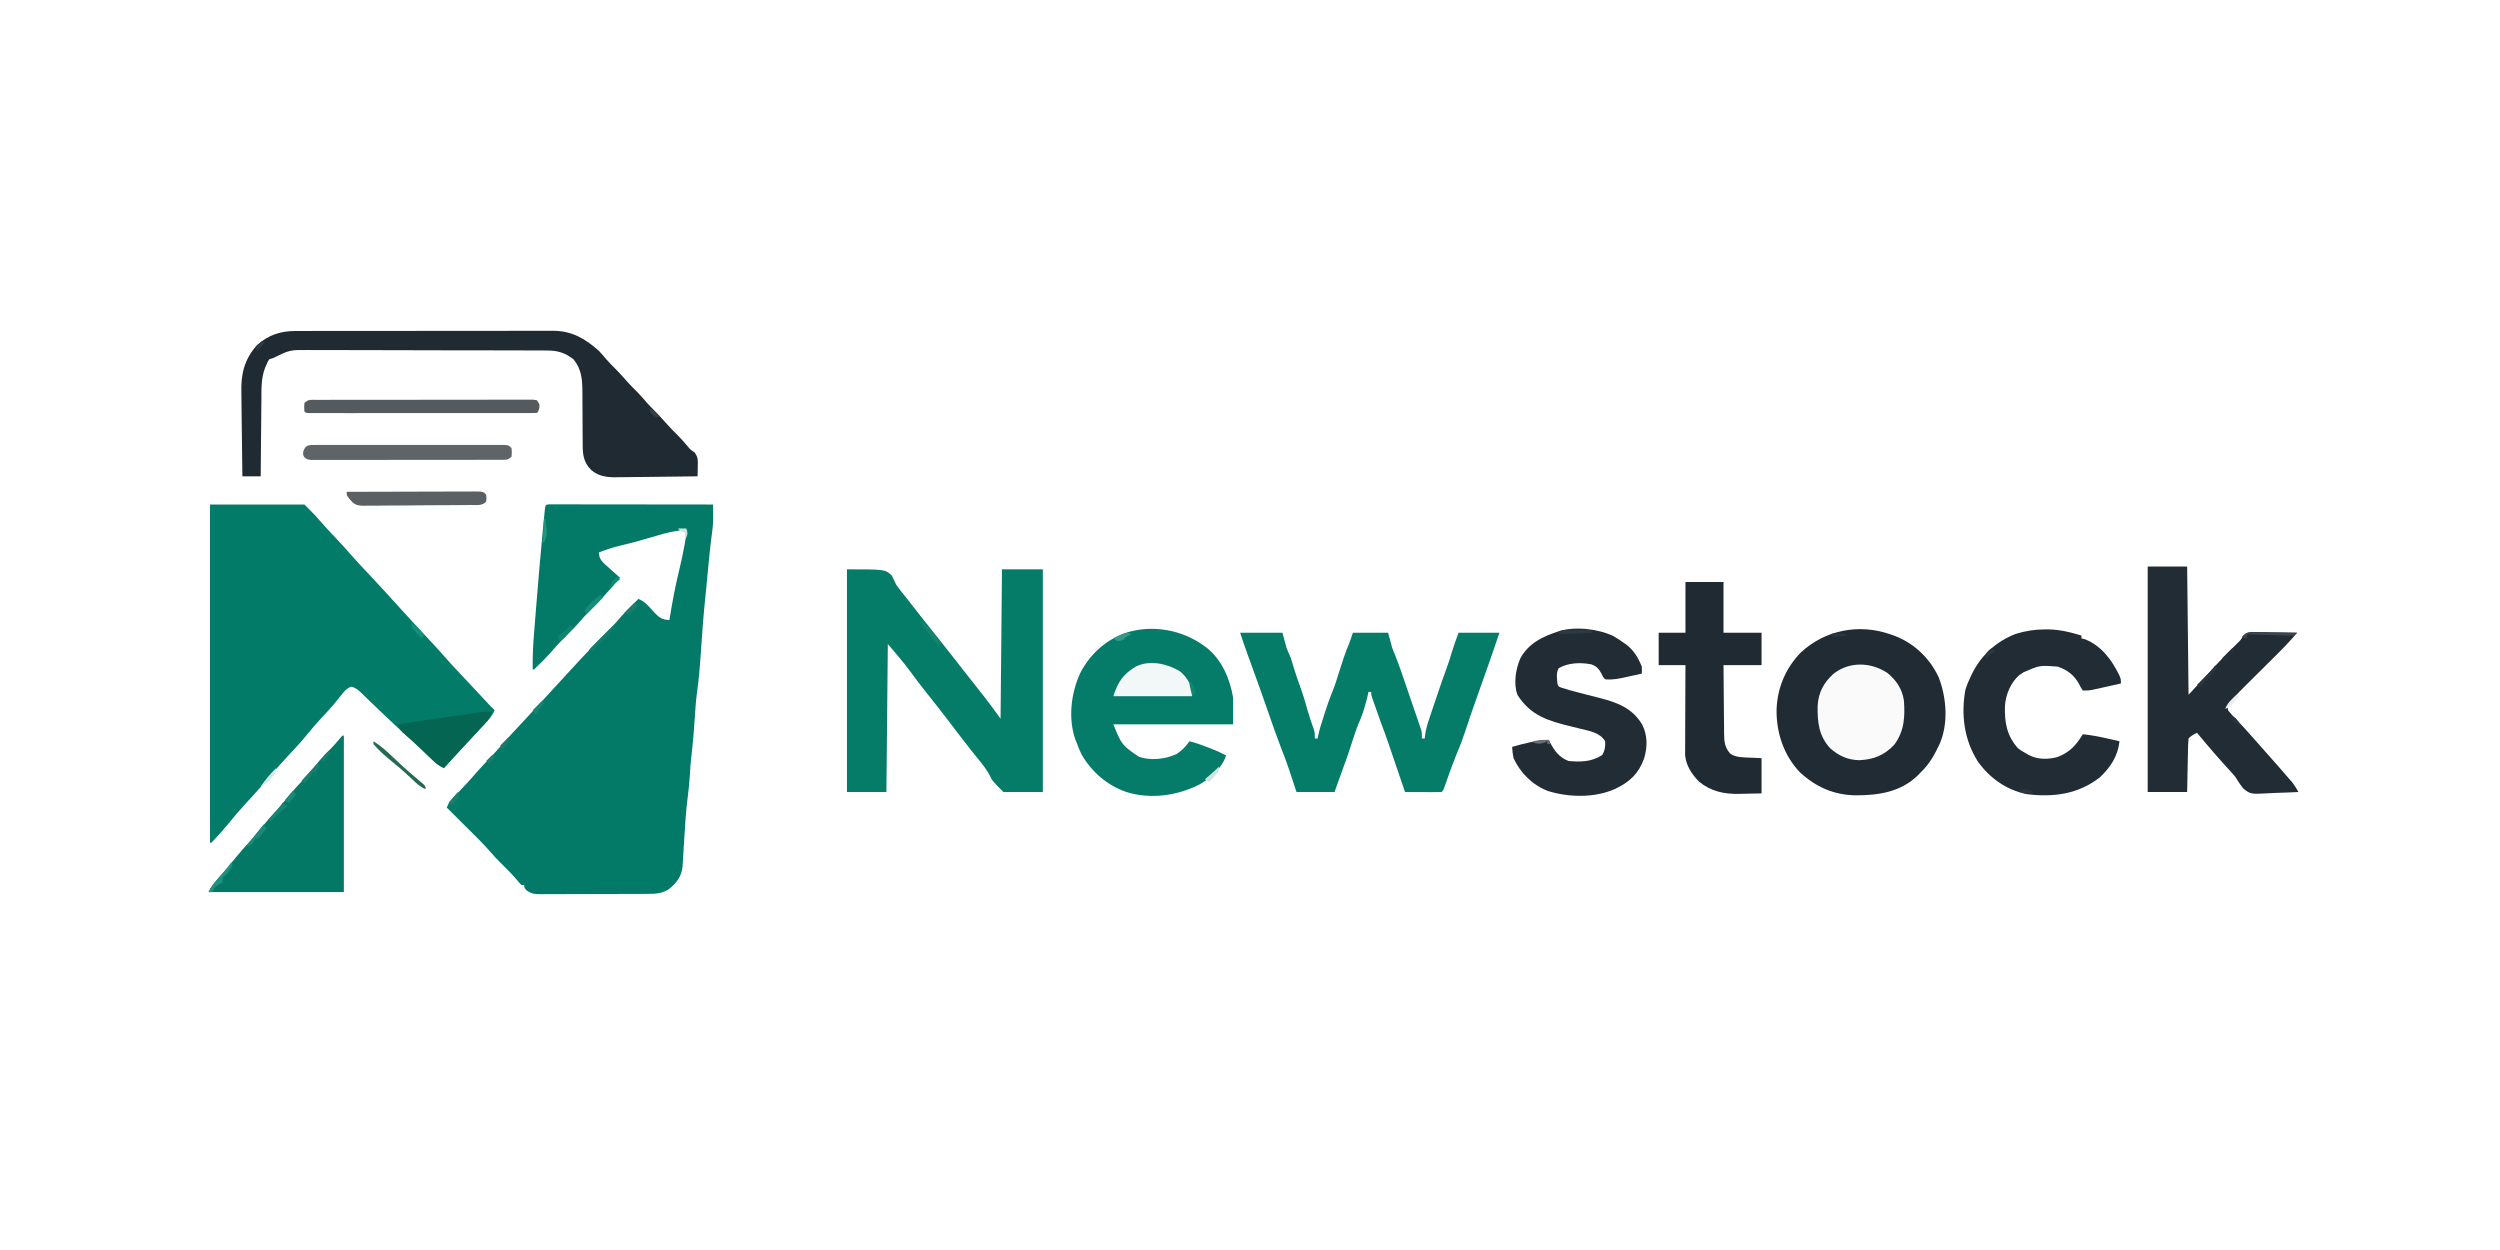
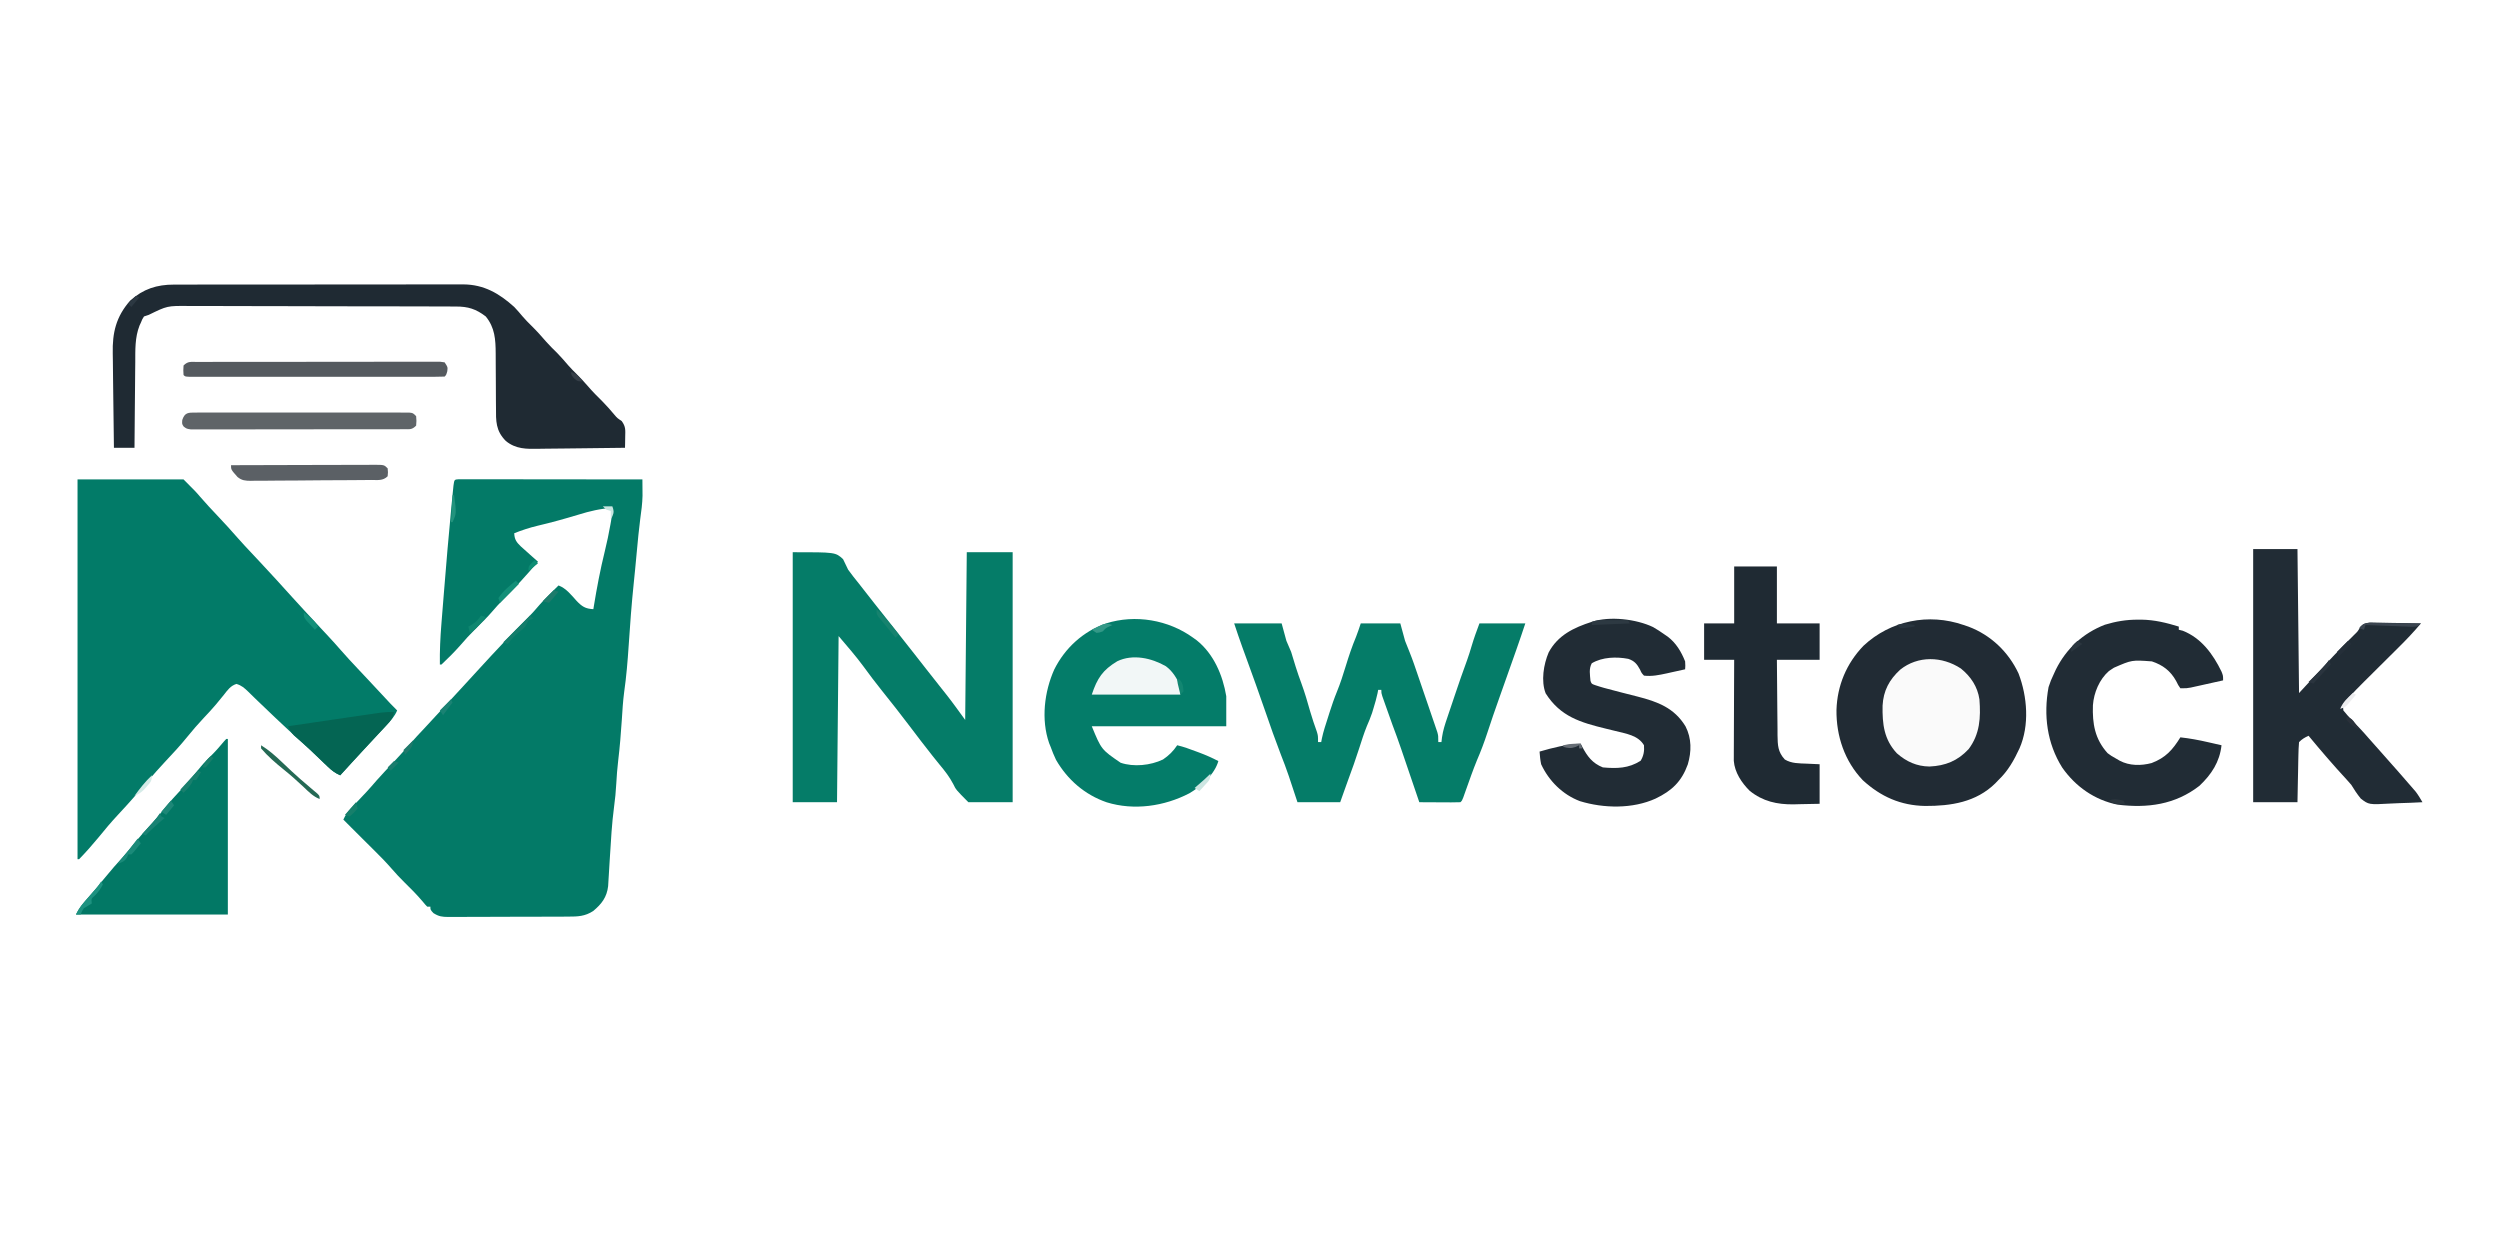
- <svg xmlns="http://www.w3.org/2000/svg" version="1.1" viewBox="0 0 1774 887" width="1774" height="887">
+ <svg xmlns="http://www.w3.org/2000/svg" version="1.1" viewBox="100 220 1580 460" width="1774" height="887">
  <path d="M0 0 C0.869 0.001 1.739 0.002 2.634 0.003 C3.628 0.001 4.623 0 5.647 -0.001 C6.747 0.002 7.847 0.006 8.98 0.01 C10.706 0.009 10.706 0.009 12.468 0.009 C16.293 0.01 20.119 0.018 23.944 0.025 C26.588 0.027 29.233 0.029 31.877 0.03 C38.138 0.033 44.4 0.041 50.661 0.051 C57.788 0.062 64.915 0.068 72.042 0.073 C86.706 0.083 101.37 0.101 116.034 0.123 C116.056 2.312 116.072 4.501 116.085 6.689 C116.099 8.518 116.099 8.518 116.113 10.383 C116.008 15.337 115.357 20.173 114.671 25.072 C113.78 31.82 113.176 38.599 112.534 45.373 C112.357 47.245 112.357 47.245 112.175 49.154 C111.93 51.738 111.686 54.323 111.442 56.907 C111.158 59.878 110.858 62.846 110.548 65.813 C109.187 78.908 108.216 92.009 107.357 105.146 C106.705 115.045 105.893 124.825 104.489 134.649 C103.737 140.393 103.393 146.156 103.034 151.936 C102.455 160.66 101.758 169.335 100.714 178.016 C100.154 182.757 99.789 187.481 99.534 192.248 C99.264 197.286 98.792 202.249 98.097 207.248 C96.706 217.707 96.158 228.23 95.499 238.756 C95.422 239.969 95.345 241.181 95.266 242.431 C95.107 244.957 94.956 247.484 94.81 250.011 C94.695 251.872 94.695 251.872 94.577 253.771 C94.512 254.884 94.446 255.997 94.379 257.144 C93.563 264.198 90.256 268.459 84.913 272.896 C79.759 276.261 75.162 276.42 69.192 276.414 C68.312 276.42 67.432 276.427 66.525 276.434 C63.622 276.453 60.719 276.457 57.815 276.459 C55.794 276.465 53.773 276.472 51.752 276.479 C47.519 276.491 43.285 276.495 39.052 276.494 C33.628 276.493 28.204 276.521 22.78 276.555 C18.608 276.577 14.435 276.581 10.262 276.58 C8.262 276.583 6.263 276.592 4.263 276.607 C1.467 276.627 -1.328 276.621 -4.124 276.609 C-4.949 276.62 -5.774 276.631 -6.624 276.643 C-10.621 276.599 -12.541 276.388 -16.019 274.218 C-17.966 272.123 -17.966 272.123 -17.966 270.123 C-18.626 270.123 -19.286 270.123 -19.966 270.123 C-21.271 268.795 -21.271 268.795 -22.841 266.873 C-26.488 262.57 -30.402 258.621 -34.438 254.688 C-37.187 251.986 -39.786 249.214 -42.302 246.291 C-46.193 241.794 -50.363 237.615 -54.591 233.436 C-55.328 232.703 -56.066 231.97 -56.825 231.215 C-58.244 229.805 -59.663 228.397 -61.083 226.99 C-63.385 224.708 -65.676 222.417 -67.966 220.123 C-68.894 219.195 -69.822 218.267 -70.778 217.311 C-71.5 216.589 -72.222 215.867 -72.966 215.123 C-71.637 212.197 -70.17 210.053 -67.954 207.732 C-67.071 206.798 -67.071 206.798 -66.169 205.846 C-65.545 205.195 -64.921 204.544 -64.278 203.873 C-62.992 202.515 -61.707 201.155 -60.423 199.795 C-59.845 199.187 -59.267 198.58 -58.672 197.954 C-56.36 195.473 -54.145 192.913 -51.935 190.342 C-48.398 186.356 -44.724 182.498 -41.079 178.611 C-38.157 175.49 -35.254 172.366 -32.466 169.123 C-28.565 164.592 -24.452 160.26 -20.365 155.897 C-15.769 150.989 -11.214 146.047 -6.677 141.084 C-3.277 137.366 0.143 133.668 3.563 129.969 C6.816 126.448 10.053 122.914 13.284 119.373 C23.212 108.524 33.26 97.803 43.722 87.467 C46.346 84.807 48.775 82.024 51.198 79.182 C54.948 74.977 59.015 71.069 63.034 67.123 C67.899 68.973 71.024 73.11 74.436 76.867 C77.789 80.387 79.96 81.873 85.034 82.123 C85.129 81.536 85.224 80.95 85.322 80.345 C87.232 68.67 89.396 57.145 92.237 45.66 C93.632 39.967 94.835 34.272 95.847 28.498 C95.97 27.793 96.094 27.088 96.222 26.362 C96.693 23.572 97.034 20.958 97.034 18.123 C89.533 18.562 82.816 20.145 75.659 22.373 C67.034 24.983 58.404 27.38 49.63 29.437 C44.585 30.643 39.86 32.214 35.034 34.123 C35.145 38.033 36.486 39.846 39.194 42.455 C40.485 43.627 41.786 44.786 43.097 45.936 C44.091 46.832 44.091 46.832 45.106 47.746 C46.74 49.215 48.383 50.674 50.034 52.123 C42.76 60.641 35.335 68.889 27.362 76.764 C25.368 78.784 23.498 80.838 21.659 82.998 C18.136 87.122 14.297 90.888 10.441 94.696 C7.073 98.039 3.91 101.487 0.831 105.1 C-2.895 109.295 -6.868 113.292 -10.966 117.123 C-11.296 117.123 -11.626 117.123 -11.966 117.123 C-12.099 108.566 -11.708 100.139 -11.013 91.611 C-10.913 90.339 -10.812 89.067 -10.709 87.757 C-10.44 84.35 -10.164 80.944 -9.887 77.538 C-9.715 75.427 -9.545 73.317 -9.376 71.206 C-7.942 53.375 -6.437 35.553 -4.716 17.748 C-4.633 16.882 -4.551 16.016 -4.466 15.124 C-4.237 12.741 -4.001 10.357 -3.763 7.975 C-3.632 6.663 -3.502 5.352 -3.367 4 C-2.834 0.177 -2.834 0.177 0 0 Z " fill="#037A67" transform="translate(389.9659,357.877)" />
  <path d="M0 0 C22.11 0 44.22 0 67 0 C74.81 7.81 74.81 7.81 77.469 10.938 C81.034 15.068 84.748 19.039 88.5 23 C92.862 27.605 97.131 32.264 101.29 37.053 C104.021 40.162 106.852 43.174 109.688 46.188 C110.914 47.497 112.141 48.807 113.367 50.117 C113.975 50.767 114.583 51.416 115.21 52.085 C122.106 59.463 128.929 66.903 135.672 74.422 C141.518 80.895 147.463 87.28 153.41 93.66 C153.978 94.27 154.546 94.88 155.132 95.509 C156.211 96.667 157.291 97.824 158.372 98.979 C161.116 101.924 163.805 104.907 166.445 107.945 C169.894 111.906 173.457 115.745 177.062 119.562 C178.371 120.953 179.68 122.344 180.988 123.734 C181.649 124.436 182.31 125.138 182.991 125.861 C186.847 129.966 190.683 134.091 194.52 138.215 C195.065 138.8 195.61 139.385 196.172 139.988 C196.885 140.755 196.885 140.755 197.612 141.536 C199.049 143.052 200.517 144.53 202 146 C200.397 149.828 197.945 152.425 195.125 155.438 C194.398 156.219 194.398 156.219 193.656 157.016 C192.628 158.12 191.599 159.223 190.567 160.324 C188.031 163.036 185.517 165.769 183 168.5 C182.005 169.577 181.01 170.654 180.016 171.73 C175.329 176.807 170.665 181.904 166 187 C162.888 185.609 160.696 183.977 158.242 181.621 C157.54 180.952 156.837 180.283 156.113 179.594 C155.375 178.882 154.636 178.171 153.875 177.438 C152.332 175.967 150.787 174.497 149.242 173.027 C148.503 172.323 147.764 171.619 147.003 170.894 C144.705 168.721 142.366 166.6 140 164.5 C135.53 160.515 131.17 156.42 126.812 152.312 C126.088 151.632 125.363 150.951 124.616 150.25 C120.963 146.815 117.334 143.36 113.746 139.855 C112.736 138.881 112.736 138.881 111.706 137.887 C110.431 136.657 109.165 135.416 107.909 134.165 C105.455 131.813 103.715 130.211 100.426 129.238 C96.665 130.419 94.786 133.192 92.438 136.188 C91.38 137.481 90.32 138.773 89.258 140.062 C88.719 140.721 88.181 141.38 87.626 142.059 C85.13 145.038 82.478 147.86 79.812 150.688 C76.245 154.498 72.829 158.361 69.562 162.438 C64.976 168.152 60 173.455 54.992 178.797 C51.567 182.452 48.263 186.199 45 190 C42.94 192.398 40.878 194.794 38.812 197.188 C38.253 197.835 37.694 198.483 37.118 199.151 C33.409 203.429 29.617 207.614 25.75 211.75 C21.37 216.437 17.264 221.276 13.242 226.277 C9.347 231.007 5.277 235.612 1 240 C0.67 240 0.34 240 0 240 C0 160.8 0 81.6 0 0 Z " fill="#027B68" transform="translate(149,358)" />
  <path d="M0 0 C27 0 27 0 31.812 4.375 C32.88 6.581 33.942 8.79 35 11 C37.146 14.037 39.481 16.916 41.812 19.812 C43.037 21.376 44.26 22.941 45.48 24.508 C46.654 26.005 47.827 27.503 49 29 C49.975 30.247 50.951 31.495 51.926 32.742 C57.173 39.445 62.474 46.103 67.799 52.745 C70.958 56.687 74.085 60.652 77.176 64.648 C79.521 67.672 81.885 70.68 84.25 73.688 C84.717 74.282 85.184 74.877 85.666 75.49 C88.062 78.539 90.462 81.585 92.871 84.625 C93.343 85.222 93.815 85.819 94.302 86.435 C95.181 87.547 96.062 88.657 96.944 89.766 C101.133 95.071 105.012 100.517 109 106 C109.33 71.02 109.66 36.04 110 0 C119.57 0 129.14 0 139 0 C139 52.14 139 104.28 139 158 C129.76 158 120.52 158 111 158 C103.19 150.121 103.19 150.121 101.445 146.508 C99.072 141.969 96.157 138.225 92.875 134.312 C91.868 133.069 90.864 131.823 89.863 130.574 C89.381 129.974 88.898 129.374 88.401 128.755 C83.463 122.568 78.702 116.238 73.91 109.938 C68.182 102.414 62.394 94.954 56.452 87.599 C52.371 82.523 48.455 77.334 44.623 72.068 C39.712 65.404 34.397 59.379 29 53 C28.67 87.65 28.34 122.3 28 158 C18.76 158 9.52 158 0 158 C0 105.86 0 53.72 0 0 Z " fill="#057C68" transform="translate(601,404)" />
  <path d="M0 0 C1.005 0.34 2.011 0.681 3.047 1.031 C17.214 6.353 28.367 17.006 34.746 30.703 C40.293 45.286 41.701 63.421 35.332 77.957 C31.826 85.497 28.084 92.229 22 98 C21.358 98.673 20.716 99.346 20.055 100.039 C7.882 112.032 -8.015 114.424 -24.325 114.364 C-39.728 114.086 -52.339 108.53 -63.75 98.062 C-75.24 85.992 -80.524 70.14 -80.35 53.693 C-79.87 38.267 -74.022 24.261 -63.262 13.117 C-46.204 -2.85 -22.113 -7.659 0 0 Z " fill="#212B34" transform="translate(1341,450)" />
  <path d="M0 0 C9.9 0 19.8 0 30 0 C30.99 3.63 31.98 7.26 33 11 C33.995 13.336 34.995 15.669 36 18 C37.006 21.148 37.95 24.311 38.898 27.477 C40.002 31.006 41.228 34.466 42.5 37.938 C44.614 43.761 46.372 49.623 48.02 55.594 C49.273 59.947 50.746 64.21 52.266 68.477 C53 71 53 71 53 75 C53.66 75 54.32 75 55 75 C55.134 74.277 55.269 73.554 55.407 72.809 C56.378 68.21 57.883 63.786 59.312 59.312 C59.608 58.37 59.904 57.427 60.209 56.455 C61.661 51.892 63.196 47.412 65.012 42.98 C67.155 37.744 68.842 32.406 70.5 27 C72.44 20.677 74.507 14.495 77.053 8.387 C78.146 5.633 79.063 2.811 80 0 C88.25 0 96.5 0 105 0 C105.99 3.63 106.98 7.26 108 11 C108.969 13.484 109.938 15.969 110.96 18.431 C112.868 23.143 114.469 27.964 116.109 32.773 C116.667 34.403 116.667 34.403 117.236 36.065 C118.014 38.342 118.79 40.619 119.565 42.897 C120.754 46.388 121.953 49.876 123.152 53.363 C123.909 55.583 124.666 57.803 125.422 60.023 C125.781 61.065 126.14 62.107 126.511 63.18 C127.002 64.633 127.002 64.633 127.503 66.115 C127.793 66.964 128.083 67.813 128.382 68.688 C129 71 129 71 129 75 C129.66 75 130.32 75 131 75 C131.112 74.014 131.223 73.027 131.339 72.011 C131.948 67.773 133.202 63.87 134.582 59.828 C134.965 58.684 134.965 58.684 135.356 57.516 C136.169 55.092 136.991 52.671 137.812 50.25 C138.353 48.641 138.892 47.031 139.432 45.422 C141.929 37.988 144.486 30.586 147.198 23.227 C148.258 20.285 149.176 17.311 150.062 14.312 C151.512 9.415 153.193 4.819 155 0 C164.57 0 174.14 0 184 0 C182.136 5.591 180.261 11.166 178.293 16.719 C178.045 17.42 177.797 18.122 177.542 18.845 C176.758 21.063 175.973 23.282 175.188 25.5 C174.674 26.953 174.16 28.406 173.646 29.859 C173.133 31.313 172.619 32.766 172.105 34.219 C171.851 34.939 171.596 35.66 171.334 36.402 C170.019 40.12 168.703 43.838 167.384 47.555 C164.821 54.783 162.298 62.016 159.938 69.312 C158.013 75.169 155.886 80.846 153.43 86.504 C150.98 92.494 148.847 98.604 146.678 104.7 C146.346 105.628 146.014 106.556 145.672 107.512 C145.374 108.352 145.076 109.192 144.769 110.057 C144 112 144 112 143 113 C141.073 113.087 139.143 113.107 137.215 113.098 C135.46 113.093 135.46 113.093 133.67 113.088 C132.438 113.08 131.207 113.071 129.938 113.062 C128.084 113.056 128.084 113.056 126.193 113.049 C123.129 113.037 120.064 113.021 117 113 C116.592 111.8 116.183 110.6 115.762 109.363 C114.237 104.883 112.711 100.402 111.183 95.922 C110.524 93.989 109.866 92.055 109.208 90.121 C108.258 87.33 107.307 84.54 106.355 81.75 C106.065 80.894 105.774 80.039 105.474 79.157 C103.737 74.069 101.904 69.029 100 64 C98.749 60.549 97.53 57.088 96.312 53.625 C95.992 52.724 95.672 51.823 95.342 50.895 C95.04 50.035 94.737 49.175 94.426 48.289 C94.152 47.513 93.877 46.736 93.595 45.936 C93 44 93 44 93 42 C92.34 42 91.68 42 91 42 C90.874 42.694 90.747 43.387 90.617 44.102 C89.945 47.256 89.07 50.291 88.125 53.375 C87.798 54.455 87.47 55.535 87.133 56.648 C86.171 59.493 85.05 62.183 83.843 64.929 C81.98 69.506 80.533 74.242 79 78.938 C76.79 85.68 74.53 92.371 72 99 C71.092 101.496 70.203 103.998 69.312 106.5 C68.549 108.645 67.786 110.79 67 113 C58.09 113 49.18 113 40 113 C36 101 36 101 34.477 96.34 C32.926 91.688 31.154 87.131 29.375 82.562 C25.958 73.689 22.799 64.745 19.722 55.749 C15.759 44.207 11.598 32.739 7.429 21.271 C7.158 20.525 6.887 19.778 6.608 19.009 C6.104 17.621 5.599 16.232 5.092 14.844 C3.304 9.92 1.658 4.975 0 0 Z " fill="#057C68" transform="translate(880,449)" />
  <path d="M0 0 C0.773 0.558 1.547 1.116 2.344 1.691 C13.06 10.244 18.795 23.771 21 37 C21 43.27 21 49.54 21 56 C-7.05 56 -35.1 56 -64 56 C-57.924 70.739 -57.924 70.739 -45.766 79.055 C-37.522 81.872 -26.819 80.763 -19 77 C-15.231 74.431 -12.53 71.795 -10 68 C-5.918 68.965 -2.046 70.4 1.875 71.875 C2.57 72.132 3.265 72.388 3.98 72.652 C8.125 74.206 12.071 75.943 16 78 C13.617 86.473 5.065 94.033 -2.348 98.375 C-18.159 106.586 -37.277 109.397 -54.562 104.062 C-68.366 99.315 -79.386 89.781 -86.621 77.176 C-87.913 74.488 -88.991 71.805 -90 69 C-90.317 68.221 -90.634 67.443 -90.961 66.641 C-96.125 51.765 -93.993 34.169 -87.715 20.125 C-80.935 6.528 -69.411 -4.012 -55 -9 C-36.426 -14.899 -15.518 -11.2 0 0 Z " fill="#047C69" transform="translate(854,458)" />
  <path d="M0 0 C0.803 -0.002 1.606 -0.005 2.434 -0.007 C5.122 -0.013 7.81 -0.012 10.498 -0.012 C12.427 -0.015 14.356 -0.018 16.284 -0.022 C21.522 -0.031 26.76 -0.033 31.997 -0.034 C35.27 -0.034 38.543 -0.036 41.816 -0.039 C53.237 -0.048 64.658 -0.052 76.079 -0.052 C86.721 -0.051 97.363 -0.062 108.005 -0.077 C117.145 -0.09 126.285 -0.096 135.425 -0.095 C140.882 -0.095 146.34 -0.098 151.797 -0.108 C156.931 -0.118 162.065 -0.118 167.199 -0.111 C169.081 -0.11 170.963 -0.112 172.844 -0.118 C175.418 -0.126 177.992 -0.121 180.566 -0.114 C181.306 -0.119 182.046 -0.124 182.808 -0.129 C195.851 -0.043 205.467 5.579 214.974 14.134 C216.817 16.078 218.549 18.074 220.263 20.134 C222.072 22.248 223.987 24.185 225.974 26.134 C229.246 29.355 232.267 32.72 235.259 36.2 C237.474 38.698 239.843 41.014 242.224 43.352 C244.68 45.853 246.937 48.511 249.224 51.165 C250.912 53.064 252.661 54.854 254.474 56.634 C256.908 59.024 259.187 61.484 261.411 64.071 C264.448 67.597 267.679 70.859 270.993 74.122 C273.587 76.756 275.993 79.522 278.364 82.356 C280.055 84.347 280.055 84.347 282.911 86.259 C285.531 89.911 285.187 91.87 285.103 96.313 C285.084 97.587 285.065 98.86 285.046 100.172 C285.01 101.638 285.01 101.638 284.974 103.134 C276.263 103.273 267.553 103.38 258.842 103.445 C254.796 103.476 250.751 103.518 246.705 103.586 C242.795 103.652 238.886 103.687 234.976 103.703 C233.49 103.714 232.004 103.736 230.519 103.768 C222.72 103.932 216.006 104.007 209.687 98.864 C203.212 92.324 203.396 86.33 203.435 77.481 C203.423 76.267 203.411 75.053 203.399 73.802 C203.364 69.933 203.354 66.065 203.349 62.196 C203.332 58.331 203.31 54.466 203.277 50.601 C203.258 48.2 203.248 45.799 203.25 43.399 C203.195 34.641 202.743 27.185 196.974 20.134 C190.804 15.408 185.801 13.834 178.106 13.86 C177.32 13.854 176.534 13.849 175.724 13.844 C173.093 13.829 170.463 13.828 167.832 13.827 C165.944 13.82 164.057 13.811 162.169 13.802 C157.043 13.78 151.917 13.771 146.791 13.766 C143.587 13.763 140.383 13.756 137.179 13.749 C125.997 13.725 114.814 13.712 103.632 13.708 C93.216 13.705 82.8 13.675 72.384 13.633 C63.436 13.598 54.488 13.583 45.54 13.582 C40.199 13.581 34.857 13.572 29.515 13.544 C24.489 13.518 19.462 13.516 14.436 13.532 C12.595 13.533 10.754 13.527 8.913 13.511 C-4.319 13.403 -4.319 13.403 -16.026 19.134 C-17.016 19.464 -18.006 19.794 -19.026 20.134 C-20.178 21.973 -20.178 21.973 -21.026 24.134 C-21.301 24.724 -21.576 25.315 -21.86 25.924 C-24.811 33.494 -24.505 41.328 -24.538 49.325 C-24.555 50.882 -24.573 52.438 -24.592 53.995 C-24.64 58.063 -24.67 62.132 -24.696 66.201 C-24.726 70.364 -24.772 74.527 -24.817 78.69 C-24.903 86.838 -24.969 94.986 -25.026 103.134 C-29.316 103.134 -33.606 103.134 -38.026 103.134 C-38.189 93.597 -38.313 84.061 -38.389 74.523 C-38.425 70.092 -38.474 65.663 -38.554 61.233 C-38.631 56.947 -38.672 52.662 -38.69 48.376 C-38.703 46.751 -38.728 45.127 -38.766 43.504 C-39.062 30.413 -36.706 20.3 -27.776 10.134 C-19.473 2.732 -10.899 -0.023 0 0 Z " fill="#1F2A33" transform="translate(210.0263,234.8663)" />
  <path d="M0 0 C9.24 0 18.48 0 28 0 C28.33 30.03 28.66 60.06 29 91 C32.96 86.71 36.92 82.42 41 78 C43.538 75.267 46.076 72.535 48.625 69.812 C49.253 69.142 49.88 68.471 50.527 67.78 C54.904 63.12 59.365 58.571 63.949 54.113 C66.097 52.051 66.097 52.051 67.612 49.398 C70 47 70 47 73.759 46.432 C75.261 46.433 76.764 46.461 78.266 46.512 C79.059 46.519 79.852 46.526 80.67 46.533 C83.198 46.561 85.723 46.624 88.25 46.688 C89.966 46.713 91.682 46.735 93.398 46.756 C97.6 46.811 101.8 46.897 106 47 C101.516 52.379 96.763 57.355 91.785 62.277 C91.011 63.048 90.237 63.818 89.44 64.611 C86.157 67.878 82.868 71.139 79.579 74.4 C77.167 76.795 74.757 79.192 72.348 81.59 C71.615 82.314 70.883 83.038 70.128 83.784 C66.678 87.218 63.276 90.695 59.978 94.276 C59.404 94.896 58.83 95.516 58.238 96.155 C56.629 98.183 56.629 98.183 57 102 C58.793 104.226 60.57 106.219 62.562 108.25 C63.675 109.417 64.787 110.585 65.898 111.754 C66.437 112.315 66.975 112.876 67.53 113.454 C69.304 115.32 71.006 117.239 72.688 119.188 C75.257 122.157 77.868 125.085 80.5 128 C84.375 132.298 88.21 136.626 92 141 C92.469 141.537 92.938 142.075 93.421 142.628 C95.035 144.478 96.643 146.332 98.25 148.188 C99.03 149.079 99.03 149.079 99.825 149.989 C100.321 150.564 100.817 151.138 101.328 151.73 C101.771 152.24 102.213 152.749 102.669 153.274 C104.314 155.408 105.648 157.672 107 160 C102.038 160.274 97.081 160.472 92.114 160.604 C90.428 160.659 88.743 160.734 87.06 160.83 C73.086 161.604 73.086 161.604 68.012 157.702 C65.739 154.909 63.854 152.083 62 149 C61.094 147.905 60.16 146.83 59.18 145.801 C50.817 136.772 42.848 127.474 35 118 C32.532 119.152 30.952 120.048 29 122 C28.754 124.864 28.626 127.639 28.586 130.508 C28.567 131.348 28.547 132.189 28.527 133.055 C28.467 135.745 28.421 138.435 28.375 141.125 C28.337 142.947 28.298 144.768 28.258 146.59 C28.16 151.06 28.081 155.53 28 160 C18.76 160 9.52 160 0 160 C0 107.2 0 54.4 0 0 Z " fill="#212C35" transform="translate(1524,402)" />
  <path d="M0 0 C2.523 1.439 4.875 2.983 7.234 4.676 C7.881 5.117 8.529 5.558 9.195 6.012 C14.506 10.024 17.793 15.533 20.234 21.676 C20.395 24.516 20.395 24.516 20.234 26.676 C17.216 27.354 14.194 28.016 11.172 28.676 C10.324 28.867 9.477 29.057 8.604 29.254 C3.78 30.297 -0.814 31.269 -5.766 30.676 C-7.297 29.031 -7.297 29.031 -8.266 26.863 C-10.186 23.363 -11.717 21.41 -15.684 20.07 C-23.185 18.649 -32.066 18.885 -38.766 22.863 C-40.693 26.357 -39.89 30.145 -39.578 33.988 C-38.886 35.875 -38.886 35.875 -36.758 36.637 C-32.913 37.972 -29.02 38.983 -25.078 39.988 C-23.377 40.433 -21.677 40.878 -19.977 41.324 C-16.611 42.202 -13.241 43.058 -9.867 43.902 C2.837 47.153 13.381 51.037 20.484 62.734 C24.391 70.344 24.322 78.654 21.918 86.777 C18.032 97.569 11.851 103.445 1.548 108.387 C-12.919 114.958 -31.172 114.628 -46.27 110 C-57.201 105.859 -65.861 97.24 -70.766 86.676 C-71.327 83.977 -71.572 81.438 -71.766 78.676 C-63.099 76.161 -54.841 74.053 -45.766 73.676 C-45.463 74.279 -45.16 74.882 -44.848 75.504 C-41.627 81.649 -38.389 86.026 -31.766 88.676 C-22.855 89.458 -15.544 89.336 -7.891 84.488 C-5.967 81.39 -5.468 78.295 -5.766 74.676 C-9.514 68.332 -17.041 67.41 -23.766 65.676 C-25.737 65.188 -27.709 64.708 -29.683 64.229 C-45.961 60.276 -58.602 56.548 -67.91 41.871 C-70.954 34.061 -69.197 23.512 -66.02 16.039 C-60.246 5.157 -50.087 0.295 -38.766 -3.324 C-27.4 -7.113 -10.574 -5.063 0 0 Z " fill="#212C35" transform="translate(1144.766,451.3242)" />
  <path d="M0 0 C0.811 -0.001 1.621 -0.003 2.456 -0.004 C10.643 0.137 18.151 1.969 25.938 4.375 C25.938 5.035 25.938 5.695 25.938 6.375 C26.762 6.581 27.587 6.787 28.438 7 C40.151 11.602 47.578 21.805 52.906 32.773 C53.938 35.375 53.938 35.375 53.938 38.375 C50.189 39.215 46.438 40.046 42.688 40.875 C41.624 41.113 40.561 41.352 39.465 41.598 C38.44 41.823 37.415 42.049 36.359 42.281 C34.945 42.595 34.945 42.595 33.503 42.916 C30.938 43.375 30.938 43.375 26.938 43.375 C25.551 41.398 25.551 41.398 24.25 38.75 C20.693 32.354 15.863 28.684 8.938 26.375 C-3.733 25.438 -3.733 25.438 -15.062 30.375 C-16.609 31.396 -16.609 31.396 -18.188 32.438 C-24.284 37.782 -27.749 46.142 -28.336 54.062 C-28.72 65.696 -27.175 75.391 -19.062 84.375 C-16.624 86.178 -16.624 86.178 -14 87.625 C-12.714 88.375 -12.714 88.375 -11.402 89.141 C-5.204 92.411 2.07 92.403 8.773 90.621 C17.685 87.209 21.979 82.349 26.938 74.375 C32.884 75.023 38.611 76.095 44.438 77.438 C45.26 77.624 46.082 77.81 46.93 78.002 C48.933 78.456 50.935 78.915 52.938 79.375 C51.78 89.927 46.614 97.778 38.977 105.012 C23.638 116.94 6.093 119.263 -12.793 116.91 C-27.225 113.996 -39.338 105.516 -47.758 93.457 C-57.376 78.109 -59.633 60.375 -56.371 42.609 C-55.465 39.713 -54.399 37.097 -53.062 34.375 C-52.638 33.449 -52.214 32.524 -51.777 31.57 C-45.171 18.284 -34.587 8.563 -20.777 3.199 C-13.847 1.095 -7.247 -0.012 0 0 Z " fill="#212C35" transform="translate(1451.062,446.625)" />
  <path d="M0 0 C8.91 0 17.82 0 27 0 C27 11.88 27 23.76 27 36 C35.91 36 44.82 36 54 36 C54 43.59 54 51.18 54 59 C45.09 59 36.18 59 27 59 C27.047 66.322 27.097 73.643 27.184 80.965 C27.223 84.375 27.256 87.784 27.271 91.194 C27.289 95.112 27.339 99.028 27.391 102.945 C27.392 104.161 27.393 105.377 27.394 106.63 C27.504 112.985 27.587 117.233 32 122 C36.221 124.564 40.996 124.431 45.812 124.625 C48.514 124.749 51.216 124.873 54 125 C54 133.25 54 141.5 54 150 C49.728 150.109 45.46 150.188 41.188 150.25 C39.992 150.284 38.796 150.317 37.564 150.352 C27.086 150.466 18.069 148.475 9.785 141.773 C4.7 136.722 0.314 130.112 -0.241 122.855 C-0.234 121.086 -0.234 121.086 -0.227 119.282 C-0.227 118.628 -0.228 117.974 -0.228 117.299 C-0.227 115.151 -0.211 113.004 -0.195 110.855 C-0.192 109.36 -0.189 107.865 -0.187 106.37 C-0.179 102.446 -0.159 98.522 -0.137 94.598 C-0.117 90.589 -0.108 86.581 -0.098 82.572 C-0.076 74.715 -0.041 66.857 0 59 C-6.27 59 -12.54 59 -19 59 C-19 51.41 -19 43.82 -19 36 C-12.73 36 -6.46 36 0 36 C0 24.12 0 12.24 0 0 Z " fill="#1F2A33" transform="translate(1196,413)" />
  <path d="M0 0 C0.33 0 0.66 0 1 0 C1 36.63 1 73.26 1 111 C-30.68 111 -62.36 111 -95 111 C-92.95 106.9 -90.432 103.839 -87.438 100.438 C-86.345 99.182 -85.254 97.925 -84.164 96.668 C-83.626 96.047 -83.087 95.426 -82.532 94.787 C-80.411 92.313 -78.36 89.785 -76.312 87.25 C-72.761 82.873 -69.042 78.692 -65.246 74.527 C-62.938 71.93 -60.744 69.266 -58.562 66.562 C-54.699 61.786 -50.621 57.261 -46.461 52.742 C-44.09 50.1 -41.847 47.393 -39.625 44.625 C-35.761 39.833 -31.659 35.337 -27.453 30.85 C-23.432 26.535 -19.713 22.024 -16.02 17.426 C-13.728 14.674 -11.28 12.184 -8.703 9.703 C-6.106 7.106 -3.754 4.306 -1.383 1.504 C-0.926 1.008 -0.47 0.511 0 0 Z " fill="#027865" transform="translate(243,522)" />
  <path d="M0 0 C6.258 5.039 10.538 11.477 11.711 19.492 C12.598 30.945 12.048 41.38 4.879 50.934 C-2.068 58.374 -9.779 61.477 -19.852 61.93 C-27.894 61.841 -34.467 58.846 -40.492 53.559 C-48.666 44.749 -49.693 35.031 -49.5 23.445 C-48.999 14.049 -45.294 7.08 -38.367 0.73 C-27.147 -8.25 -11.845 -7.802 0 0 Z " fill="#FAFAFA" transform="translate(1339.289,477.5078)" />
  <path d="M0 0 C0.666 -0.004 1.332 -0.008 2.018 -0.012 C4.26 -0.022 6.501 -0.018 8.743 -0.014 C10.346 -0.018 11.949 -0.023 13.552 -0.029 C17.913 -0.043 22.275 -0.043 26.636 -0.041 C30.272 -0.04 33.908 -0.045 37.544 -0.049 C46.118 -0.061 54.693 -0.061 63.267 -0.055 C72.125 -0.049 80.983 -0.061 89.841 -0.083 C97.436 -0.1 105.031 -0.106 112.626 -0.103 C117.166 -0.101 121.707 -0.104 126.248 -0.118 C130.516 -0.13 134.784 -0.128 139.052 -0.115 C140.622 -0.113 142.191 -0.116 143.761 -0.124 C145.898 -0.134 148.033 -0.126 150.17 -0.114 C151.966 -0.114 151.966 -0.114 153.799 -0.114 C154.718 0.01 155.638 0.133 156.585 0.261 C158.585 3.261 158.585 3.261 158.272 5.886 C157.585 8.261 157.585 8.261 156.585 9.261 C154.474 9.36 152.359 9.387 150.245 9.388 C149.575 9.389 148.906 9.391 148.215 9.392 C145.954 9.396 143.693 9.393 141.432 9.39 C139.818 9.391 138.204 9.393 136.59 9.395 C132.193 9.4 127.797 9.398 123.4 9.395 C118.809 9.392 114.219 9.395 109.628 9.396 C101.917 9.398 94.207 9.396 86.496 9.391 C77.568 9.386 68.64 9.387 59.712 9.393 C52.062 9.397 44.411 9.398 36.76 9.395 C32.184 9.394 27.608 9.394 23.032 9.397 C18.731 9.4 14.43 9.398 10.129 9.392 C8.546 9.391 6.963 9.391 5.38 9.393 C3.228 9.396 1.076 9.393 -1.076 9.388 C-2.886 9.387 -2.886 9.387 -4.734 9.387 C-7.415 9.261 -7.415 9.261 -8.415 8.261 C-8.603 5.323 -8.603 5.323 -8.415 2.261 C-5.621 -0.533 -3.916 0.007 0 0 Z " fill="#555A5F" transform="translate(224.4152,283.7393)" />
  <path d="M0 0 C1.805 -0.008 1.805 -0.008 3.646 -0.017 C4.986 -0.013 6.326 -0.009 7.666 -0.005 C9.072 -0.008 10.478 -0.011 11.884 -0.015 C15.708 -0.025 19.533 -0.021 23.357 -0.015 C27.353 -0.01 31.349 -0.014 35.346 -0.017 C42.058 -0.021 48.769 -0.016 55.481 -0.007 C63.249 0.004 71.016 0.001 78.783 -0.01 C85.444 -0.019 92.105 -0.021 98.766 -0.016 C102.747 -0.012 106.729 -0.012 110.711 -0.019 C114.454 -0.024 118.196 -0.02 121.939 -0.009 C123.315 -0.006 124.692 -0.007 126.068 -0.011 C127.941 -0.017 129.815 -0.009 131.688 0 C132.738 0.001 133.788 0.002 134.87 0.002 C137.344 0.254 137.344 0.254 139.344 2.254 C139.594 5.254 139.594 5.254 139.344 8.254 C136.68 10.918 135.418 10.507 131.695 10.515 C130.493 10.522 129.292 10.529 128.054 10.536 C126.715 10.534 125.376 10.531 124.038 10.529 C122.633 10.533 121.229 10.538 119.825 10.544 C116.005 10.558 112.185 10.558 108.364 10.556 C105.178 10.554 101.992 10.559 98.806 10.564 C91.291 10.575 83.777 10.576 76.262 10.57 C68.502 10.564 60.743 10.576 52.984 10.597 C46.328 10.615 39.672 10.621 33.017 10.618 C29.039 10.616 25.061 10.618 21.083 10.632 C17.343 10.645 13.603 10.643 9.862 10.63 C8.488 10.628 7.114 10.63 5.74 10.639 C3.866 10.649 1.993 10.639 0.12 10.628 C-1.453 10.628 -1.453 10.628 -3.059 10.629 C-5.656 10.254 -5.656 10.254 -7.529 8.891 C-8.656 7.254 -8.656 7.254 -8.468 4.691 C-6.861 -0.132 -4.658 0.003 0 0 Z " fill="#5F6468" transform="translate(223.6559,315.746)" />
  <path d="M0 0 C-0.583 3.742 -2.13 5.575 -4.688 8.312 C-5.902 9.623 -5.902 9.623 -7.141 10.961 C-8.094 11.974 -9.047 12.987 -10 14 C-11.12 15.2 -12.24 16.401 -13.359 17.602 C-15.153 19.525 -16.946 21.447 -18.743 23.367 C-23.885 28.861 -28.959 34.413 -34 40 C-37.112 38.609 -39.304 36.977 -41.758 34.621 C-42.462 33.951 -43.165 33.281 -43.89 32.591 C-44.628 31.88 -45.365 31.17 -46.125 30.438 C-47.649 28.982 -49.174 27.528 -50.699 26.074 C-51.436 25.372 -52.172 24.67 -52.931 23.947 C-56.275 20.8 -59.729 17.786 -63.215 14.797 C-65.047 12.953 -65.904 11.33 -67 9 C-58.002 7.653 -49.002 6.322 -40 5 C-39.246 4.889 -38.491 4.778 -37.714 4.664 C-32.966 3.968 -28.216 3.276 -23.466 2.589 C-21.91 2.364 -20.354 2.137 -18.798 1.909 C-16.598 1.587 -14.397 1.27 -12.195 0.953 C-10.293 0.677 -10.293 0.677 -8.352 0.396 C-5.52 0.061 -2.846 -0.083 0 0 Z " fill="#046553" transform="translate(349,505)" />
  <path d="M0 0 C4.336 3.186 7.237 7.977 9.156 12.938 C9.156 14.588 9.156 16.238 9.156 17.938 C-9.324 17.938 -27.804 17.938 -46.844 17.938 C-43.397 7.596 -39.95 2.382 -30.738 -3.152 C-20.927 -7.866 -9.03 -5.204 0 0 Z " fill="#F2F7F7" transform="translate(836.8438,476.0625)" />
  <path d="M0 0 C12.613 -0.046 25.225 -0.082 37.838 -0.104 C43.694 -0.114 49.55 -0.128 55.406 -0.151 C61.054 -0.173 66.701 -0.185 72.349 -0.19 C74.507 -0.193 76.666 -0.201 78.825 -0.211 C81.839 -0.226 84.854 -0.228 87.869 -0.227 C88.768 -0.234 89.668 -0.241 90.595 -0.249 C96.772 -0.228 96.772 -0.228 99 2 C99.25 4.5 99.25 4.5 99 7 C95.983 10.017 92.564 9.32 88.515 9.338 C87.197 9.355 87.197 9.355 85.853 9.373 C82.939 9.407 80.024 9.426 77.109 9.441 C75.617 9.452 75.617 9.452 74.095 9.462 C68.83 9.498 63.565 9.522 58.299 9.535 C52.86 9.552 47.423 9.61 41.984 9.679 C37.803 9.723 33.622 9.737 29.44 9.742 C27.435 9.75 25.431 9.77 23.426 9.801 C20.617 9.843 17.812 9.84 15.003 9.826 C14.177 9.848 13.351 9.87 12.499 9.893 C9.022 9.837 6.86 9.702 4.111 7.457 C0 2.831 0 2.831 0 0 Z " fill="#5B6065" transform="translate(246,349)" />
  <path d="M0 0 C5.008 3.105 9.126 6.745 13.375 10.812 C14.706 12.071 16.038 13.329 17.371 14.586 C18.001 15.181 18.631 15.776 19.281 16.39 C23.159 20.022 27.19 23.476 31.254 26.898 C31.995 27.53 32.736 28.162 33.5 28.812 C34.17 29.376 34.841 29.939 35.531 30.52 C37 32 37 32 37 34 C32.914 32.356 30.065 29.432 26.938 26.438 C22.825 22.561 18.67 18.841 14.25 15.312 C9.18 11.233 4.242 6.954 0 2 C0 1.34 0 0.68 0 0 Z " fill="#246954" transform="translate(265,526)" />
  <path d="M0 0 C0.33 0.66 0.66 1.32 1 2 C-0.425 4.85 -1.898 6.901 -4.188 9.125 C-6.348 10.925 -6.348 10.925 -6 14 C-7.663 15.006 -9.33 16.006 -11 17 C-12.328 19.067 -12.328 19.067 -13 21 C-13.99 21 -14.98 21 -16 21 C-14.703 18.196 -13.285 15.972 -11.25 13.652 C-10.461 12.745 -10.461 12.745 -9.656 11.818 C-8.836 10.887 -8.836 10.887 -8 9.938 C-6.915 8.698 -5.832 7.457 -4.75 6.215 C-4.27 5.669 -3.791 5.124 -3.297 4.562 C-1.804 2.819 -1.804 2.819 0 0 Z " fill="#1D9280" transform="translate(164,612)" />
  <path d="M0 0 C0.893 0.003 1.785 0.006 2.705 0.01 C4.098 0.022 4.098 0.022 5.52 0.035 C6.46 0.04 7.4 0.044 8.369 0.049 C10.69 0.061 13.011 0.077 15.332 0.098 C15.662 0.758 15.992 1.418 16.332 2.098 C8.412 2.428 0.492 2.758 -7.668 3.098 C-7.668 2.438 -7.668 1.778 -7.668 1.098 C-4.785 0.137 -2.991 -0.019 0 0 Z " fill="#2D3942" transform="translate(1113.668,446.9023)" />
  <path d="M0 0 C0.66 0.66 1.32 1.32 2 2 C1.01 2.33 0.02 2.66 -1 3 C-1.678 4.328 -2.343 5.662 -3 7 C-4.84 8.781 -4.84 8.781 -6.938 10.5 C-9.732 12.799 -11.922 15.03 -14 18 C-14.99 17.67 -15.98 17.34 -17 17 C-11.39 11.39 -5.78 5.78 0 0 Z " fill="#137D6B" transform="translate(435,444)" />
  <path d="M0 0 C3.532 3.432 6.714 6.974 9.812 10.812 C10.603 11.788 11.393 12.764 12.207 13.77 C13.095 14.874 13.095 14.874 14 16 C13.34 16.66 12.68 17.32 12 18 C9.988 15.572 7.993 13.131 6 10.688 C5.141 9.652 5.141 9.652 4.266 8.596 C3.724 7.929 3.183 7.262 2.625 6.574 C2.122 5.962 1.62 5.349 1.102 4.718 C0 3 0 3 0 0 Z " fill="#16826E" transform="translate(654,440)" />
  <path d="M0 0 C0.795 0.004 1.59 0.008 2.409 0.013 C4.946 0.03 7.482 0.067 10.02 0.105 C11.74 0.121 13.461 0.134 15.182 0.146 C19.399 0.18 23.615 0.231 27.832 0.293 C25.832 2.293 25.832 2.293 22.576 2.428 C21.189 2.386 19.803 2.332 18.418 2.27 C17.688 2.245 16.959 2.219 16.207 2.194 C13.873 2.111 11.54 2.015 9.207 1.918 C7.626 1.86 6.046 1.802 4.465 1.746 C0.587 1.606 -3.291 1.453 -7.168 1.293 C-7.498 2.283 -7.828 3.273 -8.168 4.293 C-9.158 3.963 -10.148 3.633 -11.168 3.293 C-8.438 -0.795 -4.418 -0.089 0 0 Z " fill="#3B4550" transform="translate(1602.168,448.707)" />
  <path d="M0 0 C0.66 0.99 1.32 1.98 2 3 C1.049 4.173 0.089 5.338 -0.875 6.5 C-1.676 7.475 -1.676 7.475 -2.492 8.469 C-2.99 8.974 -3.487 9.479 -4 10 C-4.66 10 -5.32 10 -6 10 C-6.227 10.619 -6.454 11.238 -6.688 11.875 C-8.379 14.614 -9.992 15.05 -13 16 C-12.154 15.031 -11.309 14.061 -10.438 13.062 C-6.802 8.828 -3.394 4.428 0 0 Z " fill="#1B8A79" transform="translate(187,585)" />
  <path d="M0 0 C0.33 0.66 0.66 1.32 1 2 C1.66 2.33 2.32 2.66 3 3 C2.553 3.375 2.105 3.75 1.645 4.137 C-2.074 7.284 -5.607 10.504 -9 14 C-9.66 13.67 -10.32 13.34 -11 13 C-10.06 11.969 -10.06 11.969 -9.102 10.918 C-8.284 10.017 -7.467 9.116 -6.625 8.188 C-5.813 7.294 -5.001 6.401 -4.164 5.48 C-1.909 3.004 -1.909 3.004 0 0 Z " fill="#188273" transform="translate(201,569)" />
  <path d="M0 0 C0.66 0.66 1.32 1.32 2 2 C-1.96 5.96 -5.92 9.92 -10 14 C-10.33 13.01 -10.66 12.02 -11 11 C-8.108 6.542 -4.076 3.331 0 0 Z " fill="#138F78" transform="translate(426,422)" />
  <path d="M0 0 C0.33 0.99 0.66 1.98 1 3 C-2.63 6.96 -6.26 10.92 -10 15 C-10.99 14.67 -11.98 14.34 -13 14 C-12.229 13.241 -11.458 12.481 -10.664 11.699 C-9.651 10.695 -8.638 9.692 -7.625 8.688 C-7.117 8.188 -6.609 7.688 -6.086 7.174 C-3.771 4.875 -1.817 2.725 0 0 Z " fill="#2A343E" transform="translate(1572,472)" />
  <path d="M0 0 C0.66 0.33 1.32 0.66 2 1 C0.625 3.5 0.625 3.5 -1 6 C-1.66 6 -2.32 6 -3 6 C-3.248 6.577 -3.495 7.155 -3.75 7.75 C-5.167 10.3 -6.876 12.018 -9 14 C-9.66 13.34 -10.32 12.68 -11 12 C-7.37 8.04 -3.74 4.08 0 0 Z " fill="#197F6D" transform="translate(225,542)" />
  <path d="M0 0 C0.99 0.33 1.98 0.66 3 1 C-3.15 8.483 -3.15 8.483 -7 11 C-7.33 9.68 -7.66 8.36 -8 7 C-7.237 6.588 -6.474 6.175 -5.688 5.75 C-3.063 4.041 -1.697 2.59 0 0 Z " fill="#0F8770" transform="translate(404,444)" />
  <path d="M0 0 C0 3.699 -0.844 4.358 -3.25 7.062 C-4.155 8.101 -4.155 8.101 -5.078 9.16 C-6.97 10.971 -8.606 11.978 -11 13 C-7.612 8.308 -4.218 3.97 0 0 Z " fill="#D4EBE7" transform="translate(196,545)" />
  <path d="M0 0 C-0.619 0.289 -1.238 0.578 -1.875 0.875 C-4.133 1.937 -4.133 1.937 -6 4 C-7.938 4.75 -7.938 4.75 -10 5 C-10.99 4.34 -11.98 3.68 -13 3 C-11.59 2.298 -10.172 1.614 -8.75 0.938 C-7.961 0.555 -7.172 0.172 -6.359 -0.223 C-3.74 -1.086 -2.551 -0.93 0 0 Z " fill="#339887" transform="translate(803,450)" />
  <path d="M0 0 C1.129 0.933 2.253 1.871 3.375 2.812 C4.001 3.335 4.628 3.857 5.273 4.395 C7 6 7 6 9 9 C8.34 9.66 7.68 10.32 7 11 C5.824 9.737 4.66 8.465 3.5 7.188 C2.85 6.48 2.201 5.772 1.531 5.043 C0 3 0 3 0 0 Z " fill="#13907A" transform="translate(292,442)" />
  <path d="M0 0 C0.99 0.33 1.98 0.66 3 1 C1.02 3.31 -0.96 5.62 -3 8 C-4.32 7.67 -5.64 7.34 -7 7 C-4.69 4.69 -2.38 2.38 0 0 Z " fill="#1D7B6B" transform="translate(450,428)" />
  <path d="M0 0 C0.66 0.66 1.32 1.32 2 2 C-0.64 4.64 -3.28 7.28 -6 10 C-6.33 9.01 -6.66 8.02 -7 7 C-4.69 4.69 -2.38 2.38 0 0 Z " fill="#252F39" transform="translate(1584,460)" />
  <path d="M0 0 C0.33 0 0.66 0 1 0 C2.517 11.522 2.517 11.522 0 17 C-0.33 17 -0.66 17 -1 17 C-0.67 11.39 -0.34 5.78 0 0 Z " fill="#22937D" transform="translate(386,368)" />
  <path d="M0 0 C0.66 0.99 1.32 1.98 2 3 C0.35 4.98 -1.3 6.96 -3 9 C-3.99 8.34 -4.98 7.68 -6 7 C-4.02 4.69 -2.04 2.38 0 0 Z " fill="#1D8777" transform="translate(208,561)" />
  <path d="M0 0 C0 3.779 -0.997 4.461 -3.5 7.188 C-4.15 7.903 -4.799 8.618 -5.469 9.355 C-5.974 9.898 -6.479 10.441 -7 11 C-7.99 10.34 -8.98 9.68 -10 9 C-9.446 8.518 -8.891 8.036 -8.32 7.539 C-7.596 6.907 -6.871 6.276 -6.125 5.625 C-5.406 4.999 -4.686 4.372 -3.945 3.727 C-2.592 2.526 -1.279 1.279 0 0 Z " fill="#CDE6E2" transform="translate(865,544)" />
  <path d="M0 0 C0.33 0.66 0.66 1.32 1 2 C-0.98 4.64 -2.96 7.28 -5 10 C-5.66 9.01 -6.32 8.02 -7 7 C-4.69 4.69 -2.38 2.38 0 0 Z " fill="#1A8273" transform="translate(385,497)" />
  <path d="M0 0 C0.66 0.33 1.32 0.66 2 1 C0.903 2.319 -0.203 3.63 -1.312 4.938 C-1.927 5.668 -2.542 6.399 -3.176 7.152 C-5 9 -5 9 -8 10 C-6.349 5.708 -3.262 3.121 0 0 Z " fill="#EDEDEF" transform="translate(1587,493)" />
  <path d="M0 0 C0.33 1.32 0.66 2.64 1 4 C-1.438 6.75 -1.438 6.75 -4 9 C-4.99 8.67 -5.98 8.34 -7 8 C-4.69 5.36 -2.38 2.72 0 0 Z " fill="#177F6B" transform="translate(325,562)" />
  <path d="M0 0 C1.98 0 3.96 0 6 0 C6.931 2.606 7.149 3.642 6.062 6.25 C5.537 7.116 5.537 7.116 5 8 C5 6.35 5 4.7 5 3 C4.01 2.67 3.02 2.34 2 2 C1.34 1.34 0.68 0.68 0 0 Z " fill="#C9E6E1" transform="translate(481,375)" />
  <path d="M0 0 C0 0.33 0 0.66 0 1 C-1.456 1.222 -2.915 1.427 -4.375 1.625 C-5.187 1.741 -5.999 1.857 -6.836 1.977 C-7.55 1.984 -8.264 1.992 -9 2 C-9.66 1.34 -10.32 0.68 -11 0 C-6.95 -1.35 -4.208 -0.621 0 0 Z M-11 2 C-9 3 -9 3 -9 3 Z " fill="#29353F" transform="translate(1310,450)" />
  <path d="M0 0 C0.99 0.33 1.98 0.66 3 1 C1.35 2.65 -0.3 4.3 -2 6 C-2.66 5.34 -3.32 4.68 -4 4 C-2.68 2.68 -1.36 1.36 0 0 Z " fill="#1A7C6D" transform="translate(349,536)" />
  <path d="M0 0 C3.367 1.393 4.986 2.979 7 6 C4 6 4 6 1.812 4.125 C0 2 0 2 0 0 Z " fill="#363F48" transform="translate(461,290)" />
  <path d="M0 0 C0.33 0.66 0.66 1.32 1 2 C-5.625 2.25 -5.625 2.25 -9 0 C-5.882 -1.559 -3.329 -0.666 0 0 Z " fill="#2C363E" transform="translate(1442,561)" />
  <path d="M0 0 C0.33 0.99 0.66 1.98 1 3 C0.34 3 -0.32 3 -1 3 C-1 2.34 -1 1.68 -1 1 C-1.722 1.351 -2.444 1.701 -3.188 2.062 C-6.312 3.104 -7.882 2.891 -11 2 C-11 1.67 -11 1.34 -11 1 C-7.266 0.121 -3.832 -0.089 0 0 Z " fill="#666D75" transform="translate(1099,525)" />
  <path d="M0 0 C2.595 2.595 2.7 4.399 3 8 C2.34 8.66 1.68 9.32 1 10 C0.639 8.523 0.286 7.043 -0.062 5.562 C-0.26 4.739 -0.457 3.915 -0.66 3.066 C-0.828 2.044 -0.828 2.044 -1 1 C-0.67 0.67 -0.34 0.34 0 0 Z " fill="#128671" transform="translate(845,484)" />
  <path d="M0 0 C0.99 0.66 1.98 1.32 3 2 C0.69 3.65 -1.62 5.3 -4 7 C-4 4 -4 4 -2 1.812 C-1.34 1.214 -0.68 0.616 0 0 Z " fill="#2B363F" transform="translate(1413,460)" />
  <path d="M0 0 C0.66 0.33 1.32 0.66 2 1 C0.384 3.041 -1.286 5.041 -3 7 C-3.66 7 -4.32 7 -5 7 C-3.707 4.116 -2.341 2.128 0 0 Z " fill="#187E6A" transform="translate(233,533)" />
  <path d="M0 0 C0 4.39 -2.128 5.769 -5 9 C-5.33 8.01 -5.66 7.02 -6 6 C-4.02 4.02 -2.04 2.04 0 0 Z " fill="#1E796B" transform="translate(361,523)" />
  <path d="M0 0 C3.35 1.117 3.793 1.747 5.688 4.562 C6.124 5.203 6.561 5.844 7.012 6.504 C7.338 6.998 7.664 7.491 8 8 C4.638 6.559 2.408 4.752 0 2 C0 1.34 0 0.68 0 0 Z " fill="#2A313A" transform="translate(1583,508)" />
  <path d="M0 0 C0.66 0.66 1.32 1.32 2 2 C-0.97 4.475 -0.97 4.475 -4 7 C-4 4 -4 4 -2 1.812 C-1.34 1.214 -0.68 0.616 0 0 Z " fill="#0D8D74" transform="translate(438,409)" />
  <path d="M0 0 C0.66 0.33 1.32 0.66 2 1 C0.35 2.98 -1.3 4.96 -3 7 C-3.66 6.34 -4.32 5.68 -5 5 C-3.35 3.35 -1.7 1.7 0 0 Z " fill="#2C3842" transform="translate(186,242)" />
</svg>
